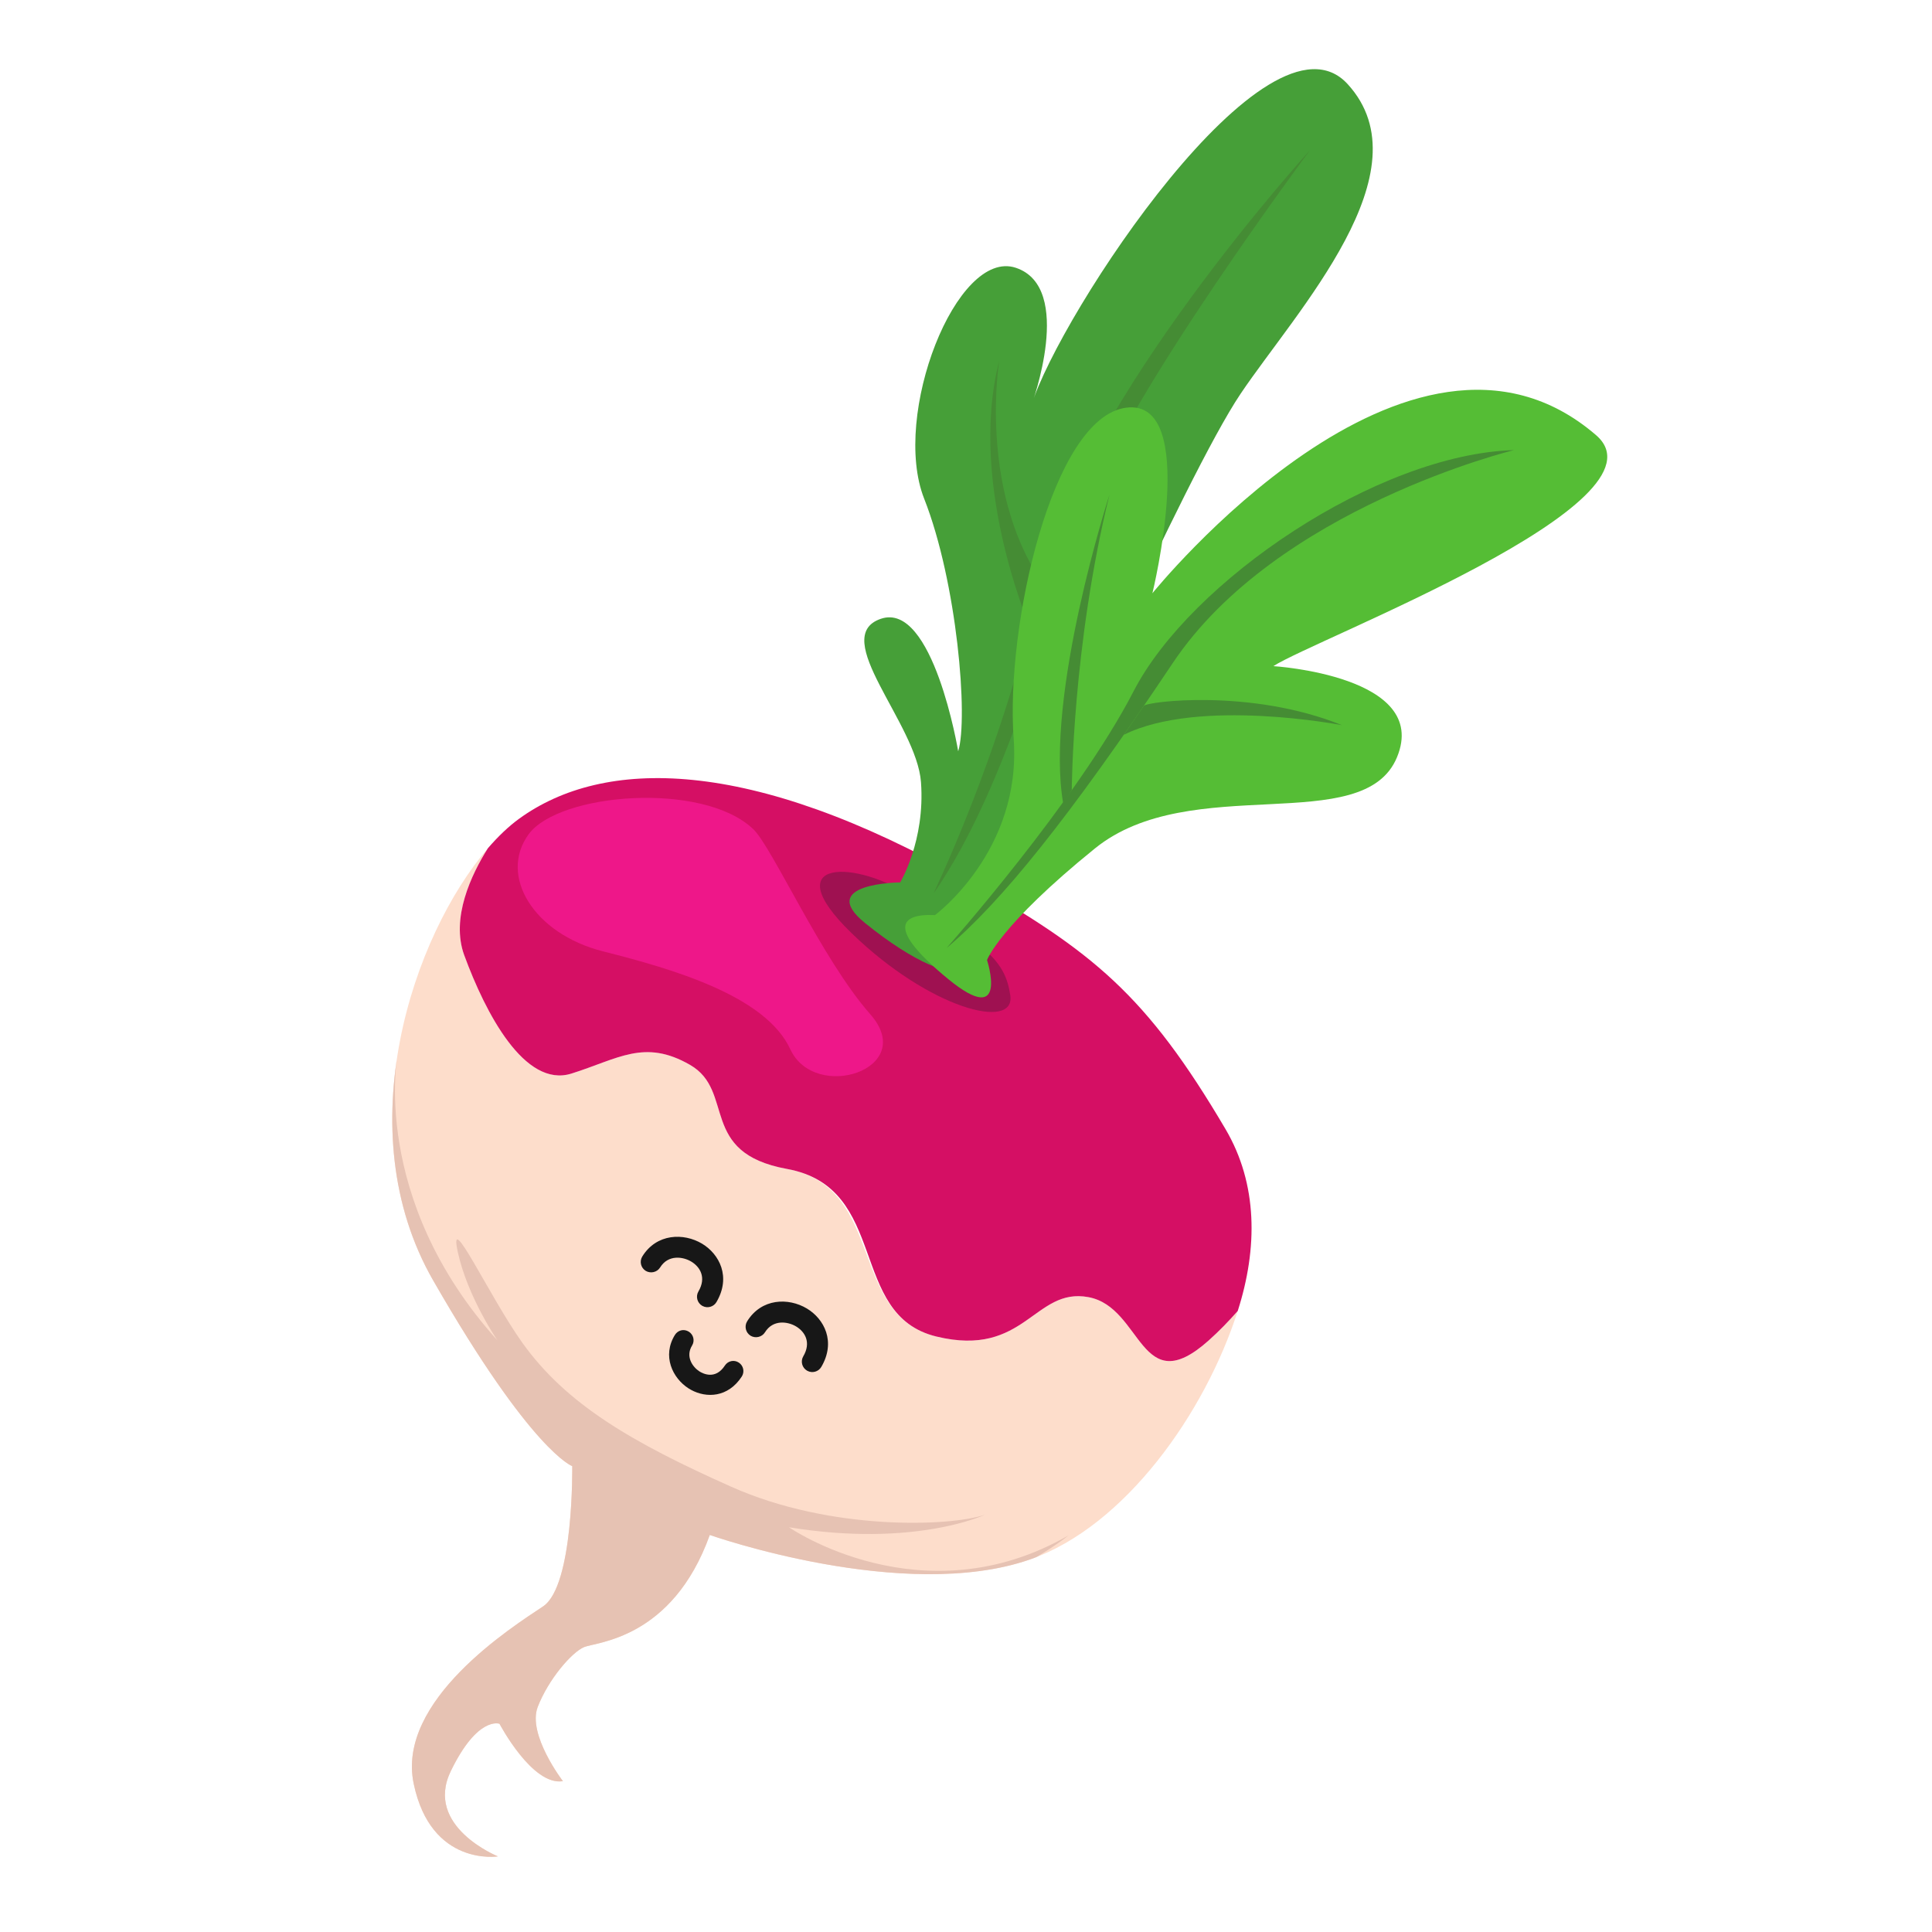
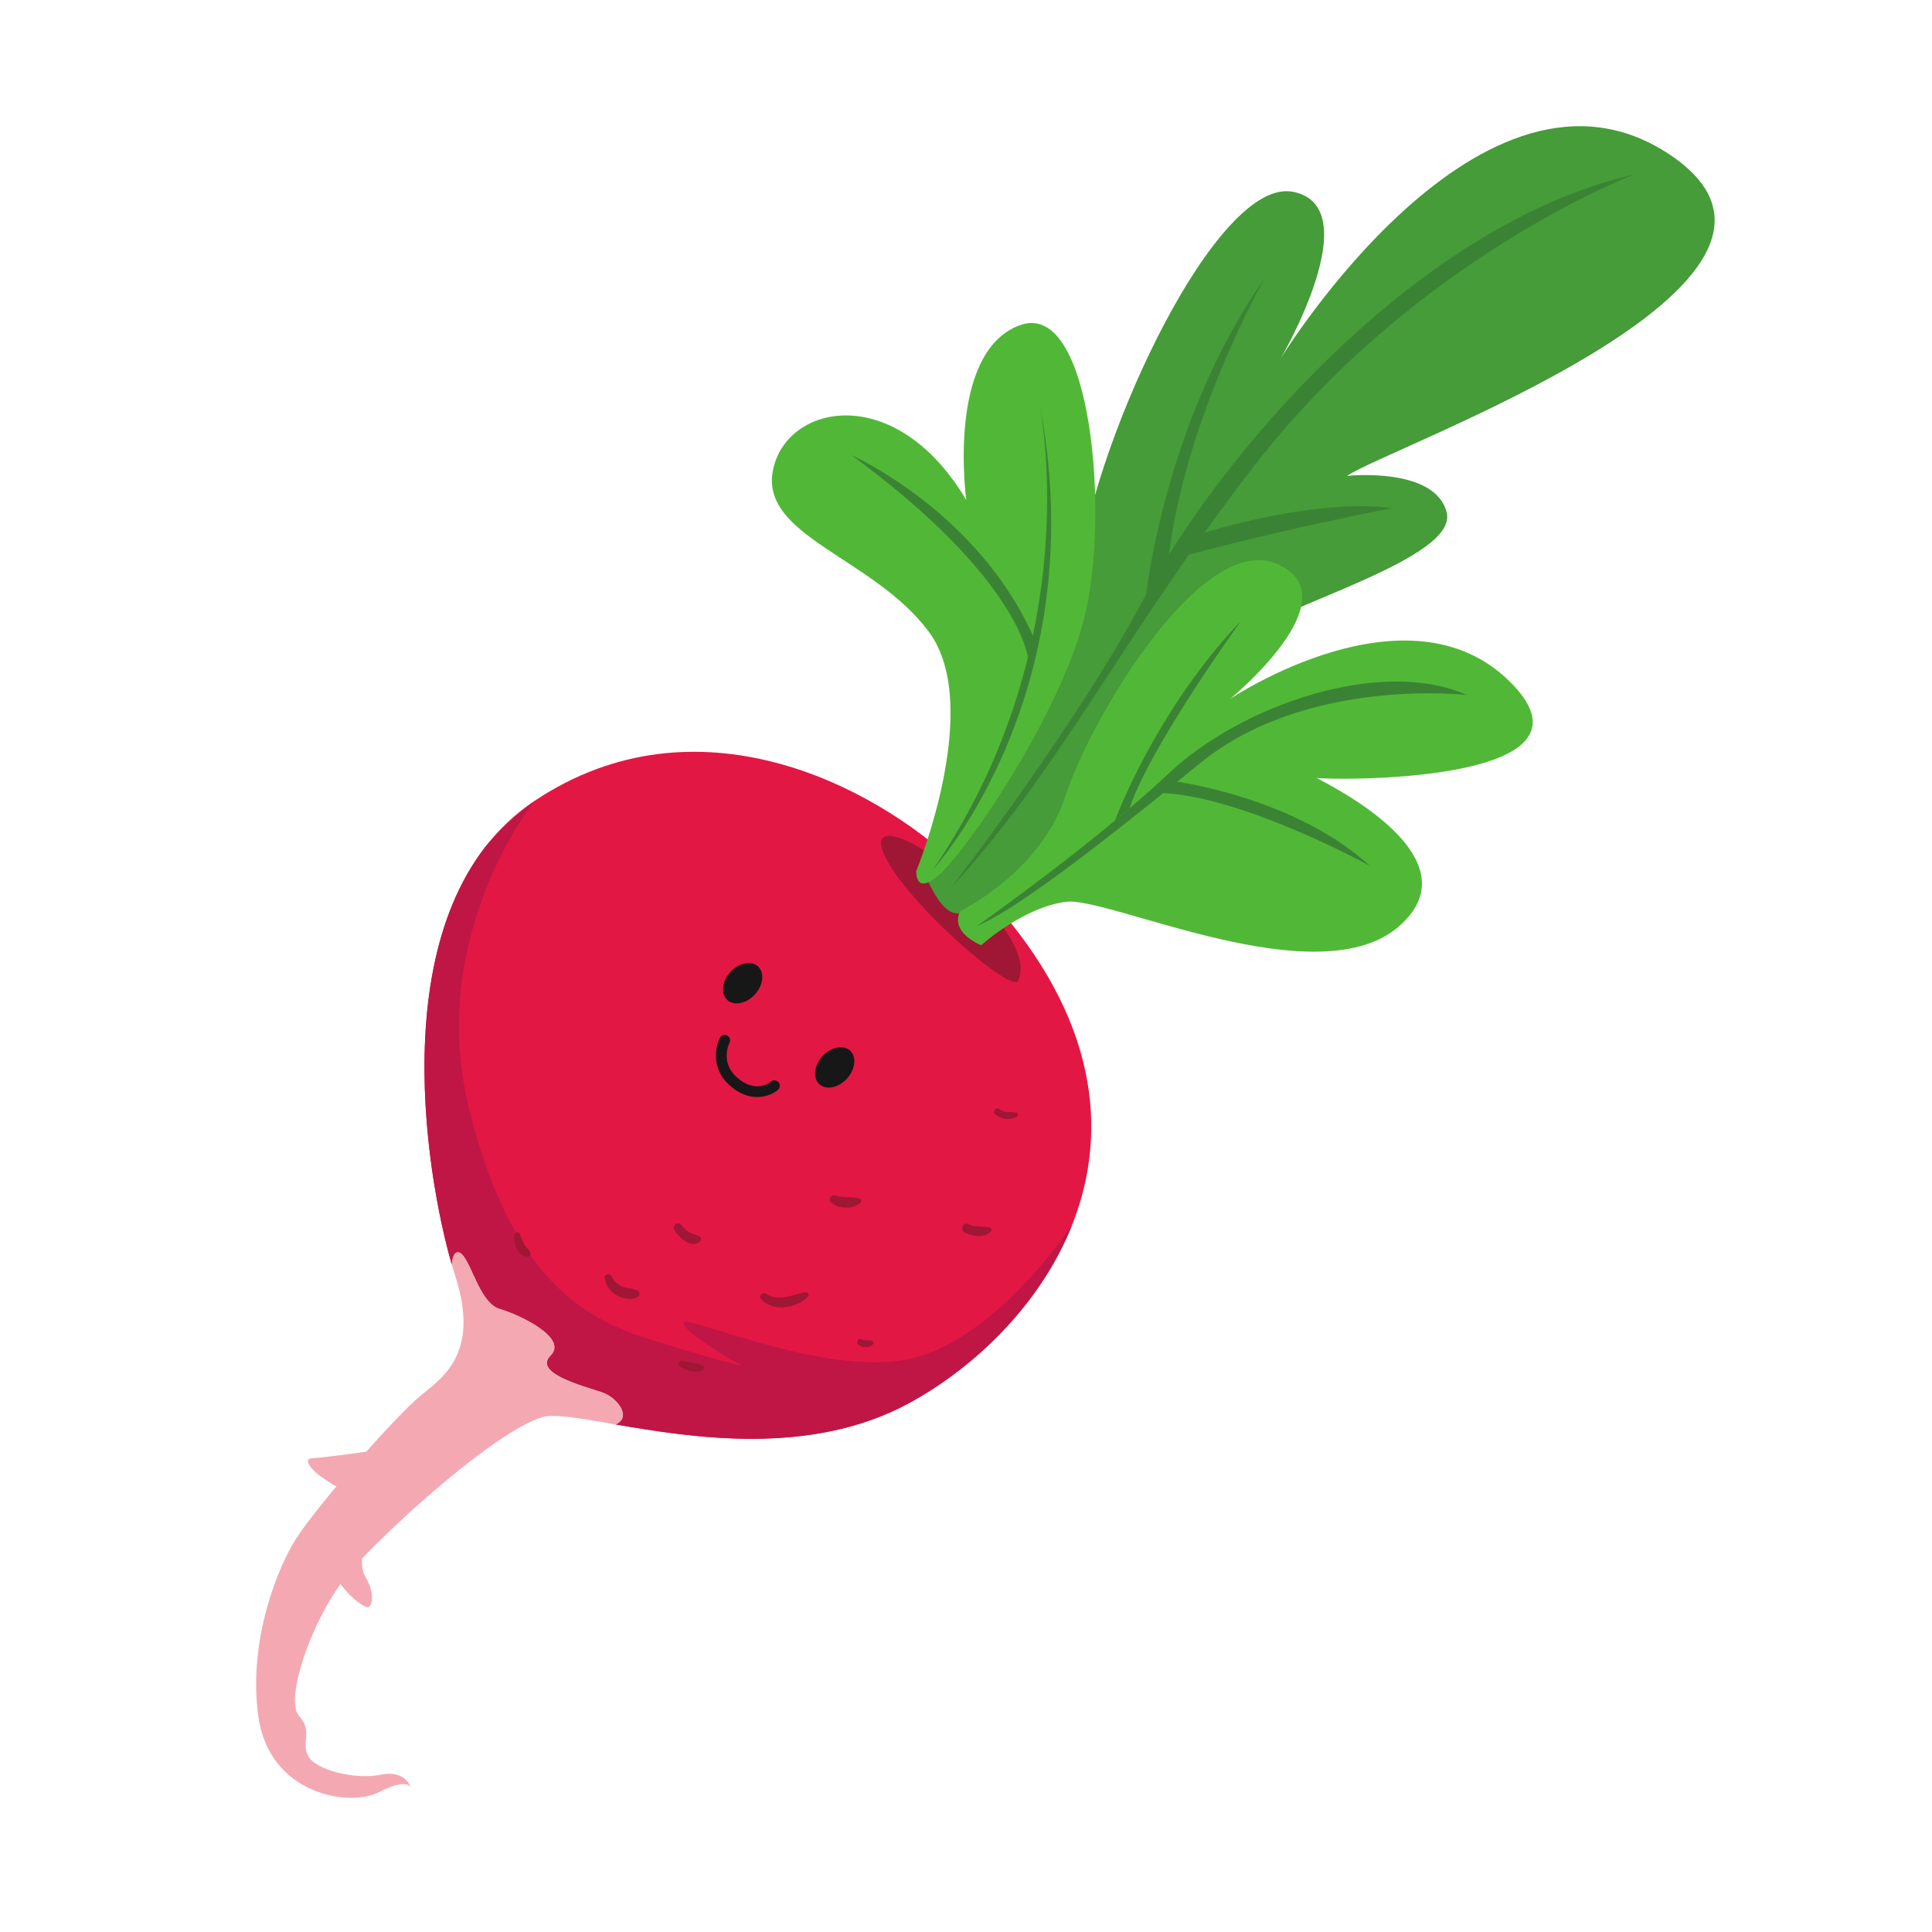
<svg xmlns="http://www.w3.org/2000/svg" width="150" height="150" id="svg7496" version="1.1">
  <defs id="defs7498">
    <clipPath id="clipPath11459" clipPathUnits="userSpaceOnUse">
      <path id="path11461" d="m 850.859,6831.69 c 0,0 -187.066,-1.97 -265.832,-137.84 -78.761,-135.87 -106.332,-393.82 92.551,-484.4 198.883,-90.58 226.449,-66.96 226.449,-66.96 0,0 -21.66,-49.22 0,-86.64 21.661,-37.41 47.258,-179.19 112.243,-200.85 64.98,-21.66 82.7,19.69 84.67,31.51 1.97,11.81 -33.47,-5.91 -49.23,-1.97 -15.75,3.94 -25.6,43.32 -37.41,68.92 -11.82,25.6 -21.663,47.26 -13.79,70.89 7.88,23.63 49.23,84.67 45.29,102.39 0,0 269.78,66.95 326.88,194.95 57.1,127.99 66.95,295.36 -27.57,391.85 -94.52,96.49 -218.57,137.84 -277.64,135.87 0,0 15.75,39.38 27.56,53.17 0,0 -76.79,-23.63 -102.393,-49.23 0,0 -5.907,39.38 -1.969,61.04 0,0 -68.918,-39.38 -68.918,-74.82 0,0 -63.012,78.76 -131.934,53.16 0,0 51.2,-33.47 61.043,-61.04 z" />
    </clipPath>
    <clipPath id="clipPath11797" clipPathUnits="userSpaceOnUse">
      <path id="path11799" d="m 2281.39,7271.13 c 0,0 29.48,32.66 57.68,43.52 28.2,10.87 17.33,55.36 97.76,52.68 80.42,-2.69 48.04,-78.76 48.04,-78.76 0,0 44.96,18.84 99.53,5.07 54.57,-13.76 65.44,-64.46 43.7,-116.27 -21.74,-51.82 -71.21,-140.02 -160.59,-127.44 -89.37,12.59 -206.79,158.11 -186.12,221.2 z" />
    </clipPath>
    <clipPath id="clipPath11811" clipPathUnits="userSpaceOnUse">
      <path id="path11813" d="m 2467.51,7049.93 c 0,0 19.31,95.19 73.65,101.71 54.34,6.52 89.11,32.6 86.94,69.55 -2.17,36.95 2.46,67.38 -53.11,73.9 0,0 -9.92,8.7 20.51,21.74 30.43,13.04 71.38,22 94.34,-3.41 22.95,-25.41 62.15,-67.81 49.11,-114.8 -13.04,-46.98 -119.33,-119.69 -163.96,-148.69 -44.63,-28.99 -78.75,-99.24 -107.48,0 z" />
    </clipPath>
    <clipPath id="clipPath11825" clipPathUnits="userSpaceOnUse">
      <path id="path11827" d="m 2467.51,6783.07 c 0,0 67.13,155.56 45.39,246.85 -21.73,91.29 -65.21,119.54 -158.67,171.71 -93.46,52.16 -150.46,126.07 -257.81,0 -107.35,-126.07 -20.41,-219.53 38.28,-278.22 58.69,-58.69 220.05,-152.45 332.81,-140.34 z" />
    </clipPath>
    <clipPath id="clipPath11843" clipPathUnits="userSpaceOnUse">
      <path id="path11845" d="m 2793.29,7198.62 c 0,0 23.91,-131.75 63.04,-188.26 39.12,-56.52 139.1,-343.43 0,-462.98 -139.11,-119.54 -354.74,-160.75 -433.19,-143.45 -78.45,17.3 -26.52,365.23 13.15,473.87 39.66,108.64 217.89,296.08 357,320.82 z" />
    </clipPath>
    <clipPath id="clipPath11859" clipPathUnits="userSpaceOnUse">
      <path id="path11861" d="m 2384.66,6393.06 c 0,0 65.21,-21.74 128.24,32.6 63.03,54.34 93.46,123.9 93.46,178.24 0,54.34 -32.6,215.18 -110.85,267.35 -78.25,52.16 -443.41,239.09 -473.84,289.08 -30.43,49.99 -45.64,-21.74 -56.51,-65.2 -10.87,-43.48 -37.59,-164.69 -67.7,-218.2 -30.11,-53.5 -85.09,-129.58 0,-251.3 85.09,-121.72 263.32,-234.74 487.2,-232.57 z" />
    </clipPath>
    <clipPath id="clipPath11493" clipPathUnits="userSpaceOnUse">
      <path id="path11495" d="m 4003.03,7499.29 c -169.8,4.36 -332.79,-105.57 -362.63,-190.49 -29.84,-84.92 -94.1,-330.5 -117.05,-381 -22.95,-50.49 -169.84,-234.1 -183.61,-348.86 -13.77,-114.75 34.42,-410.82 403.94,-456.73 369.52,-45.9 599.03,71.15 647.23,289.19 48.2,218.04 -89.51,507.22 -100.99,562.31 -11.47,55.08 71.15,516.4 -286.89,525.58 z" />
    </clipPath>
    <clipPath id="clipPath11565" clipPathUnits="userSpaceOnUse">
      <path id="path11567" d="m 5470.49,6976.77 c -107.65,26.44 -398.48,47.21 -500.46,-234.18 -101.98,-281.39 136.59,-508.95 258.73,-559.01 153.6,-62.95 394.7,-98.2 638.32,37.77 243.62,135.98 288.95,460.81 166.19,602.45 -122.75,141.64 -251.17,228.51 -562.78,152.97 z" />
    </clipPath>
    <clipPath id="clipPath11889" clipPathUnits="userSpaceOnUse">
      <path id="path11891" d="m 7358.51,6565.15 c -1.91,-11.65 -4.42,-23.57 -7.91,-35.55 -22.63,-77.81 -64.54,-5.94 -109.7,-23.7 -45.16,-17.76 -18.64,-74.88 -95.02,-100.19 -76.37,-25.32 -106.85,88.06 -189.34,55.24 -73.74,-29.34 -74.39,34.08 -120.61,32.38 -46.21,-1.69 -56.22,-28.94 -84.26,-61.72 -28.04,-32.78 -92.32,5.1 -134.92,38.19 -27.53,21.38 -32.3,63.5 -32.25,90.71 -15.21,-99.32 25.77,-275.33 160.49,-347.35 153.45,-82.04 190.11,-73.56 190.11,-73.56 0,0 57.04,-88.35 43.61,-118.08 -13.44,-29.74 -65.56,-138.33 -13.81,-192.28 51.75,-53.95 96.66,-14.93 96.66,-14.93 0,0 -69.06,-12.31 -74.86,41.61 -5.81,53.92 14.24,57.89 14.24,57.89 0,0 53.5,-31.24 73.96,-13.2 0,0 -48.46,18.09 -53.35,43.59 -4.9,25.5 -0.1,56.57 6.68,66.13 6.78,9.56 62.05,46.97 41.39,142.06 0,0 176.48,39.37 250.01,131.03 55.11,68.71 62.13,190.21 38.88,281.73 z" />
    </clipPath>
+     <clipPath id="clipPath11763" clipPathUnits="userSpaceOnUse">
+       <path id="path11765" d="m 925.598,5230.68 c -82.36,-2.22 -420.496,-128.97 -420.684,-442.94 -0.168,-281.56 200.324,-469.65 471.875,-489.68 271.551,-20.03 581.621,194.31 583.171,505.26 1.69,340.56 -378.39,420.69 -438.49,427.36 0,0 28.93,75.68 82.35,117.97 0,0 -55.64,6.68 -93.48,-11.13 0,0 -2.23,55.65 -24.48,120.2 0,0 -91.262,-62.33 -106.844,-84.58 0,0 -51.196,35.61 -84.582,51.19 0,0 42.293,-155.81 31.164,-193.65 z" />
+     </clipPath>
+     <clipPath id="clipPath11597" clipPathUnits="userSpaceOnUse">
+       <path id="path11599" d="m 4172.82,5122.8 c -27.71,-1.85 -61.7,30.85 -64.07,47.46 -2.37,16.61 21.36,80.68 47.46,111.53 26.1,30.85 116.28,90.18 116.28,102.04 0,11.87 -40.34,42.71 -59.33,36.78 -18.98,-5.93 -54.58,-36.78 -54.58,-36.78 0,0 35.6,66.44 47.46,78.31 11.87,11.86 -64.4,49.83 -97.45,47.46 0,0 -113.74,-106.79 -137.47,-168.48 -23.73,-61.7 -23.73,-144.16 -40.35,-156.33 -16.61,-12.16 -73.56,-50.13 -116.27,-61.99 -42.72,-11.87 -154.25,-27.29 -237.3,-77.72 -83.06,-50.42 -161.37,-131.52 -170.86,-200.13 -9.49,-68.61 23.73,-213.36 121.02,-296.42 97.3,-83.06 277.64,-147.13 353.58,-144.75 75.94,2.37 123.4,37.96 123.4,37.96 0,0 80.68,-35.59 144.75,-4.74 0,0 59.33,-23.73 140.01,14.24 80.68,37.96 287.13,189.84 246.79,439 -40.34,249.17 -161.36,261.41 -187.47,263.6 -26.1,2.18 -140,-28.67 -175.6,-31.04 z" />
+     </clipPath>
+     <clipPath id="clipPath12061" clipPathUnits="userSpaceOnUse">
+       <path id="path12063" d="m 5357,5573.74 c 0,0 -47.6,9.52 -55.21,-28.55 0,0 -38.08,-7.62 -30.46,-55.21 0,0 -11.54,-95.19 -1.01,-159.92 10.53,-64.73 52.41,-220.83 54.31,-258.91 0,0 -9.52,-34.27 1.91,-45.69 0,0 7.61,-108.52 -1.91,-190.38 -9.52,-81.86 -1.9,-197.99 5.71,-218.93 0,0 3.81,-43.79 26.66,-53.31 0,0 -26.66,-51.4 19.03,-60.92 0,0 38.08,-47.59 60.92,-53.3 22.85,-5.71 53.31,-36.17 66.64,-34.27 13.32,1.9 89.47,-11.42 127.55,36.17 38.07,47.6 62.82,62.83 60.92,83.77 -1.9,20.94 0,36.17 9.52,45.69 9.52,9.52 13.32,39.98 0,62.82 0,0 26.65,9.52 26.65,60.92 0,51.4 22.93,98.71 23.52,156.11 0.74,72.34 -16.39,138.37 -25.42,197.99 -13,85.72 -116.13,352.2 -194.19,441.68 -78.05,89.47 -114.22,62.82 -114.22,62.82 0,0 -32.37,36.17 -60.92,11.42 z" />
+     </clipPath>
+     <clipPath id="clipPath11933" clipPathUnits="userSpaceOnUse">
+       <path id="path11935" d="m 6632.27,4588.65 c 0,0 -25.37,72.71 20.29,93 0,0 -20.29,43.97 16.91,67.64 0,0 -16.91,50.73 13.53,59.19 0,0 -23.68,32.13 8.45,52.42 0,0 -15.22,45.66 18.6,64.26 0,0 -18.6,52.42 18.6,64.26 0,0 -20.29,39.94 13.53,57.17 0,0 -16.91,42.6 15.22,57.81 0,0 -21.98,37.21 25.37,59.19 0,0 -11.84,33.82 21.98,50.73 0,0 -11.84,42.28 30.44,55.8 0,0 1.69,30.44 28.74,35.52 0,0 -10.14,55.8 45.66,69.33 0,0 -13.53,28.74 49.04,42.27 0,0 -27.05,32.13 -27.05,57.5 l 52.42,-43.97 c 0,0 6.76,23.67 13.53,43.97 0,0 13.52,-45.66 18.6,-49.04 5.07,-3.38 18.6,16.91 32.13,-1.69 0,0 32.12,40.58 42.27,50.73 0,0 -1.69,-45.66 -20.29,-62.57 0,0 38.89,-3.38 50.73,1.69 0,0 -21.98,-20.29 -32.13,-25.36 0,0 33.82,-8.46 11.84,-38.9 0,0 40.58,-25.36 11.83,-59.18 0,0 47.65,-38.9 10.3,-67.64 0,0 21.83,-38.9 -8.61,-64.26 0,0 28.75,-35.51 -1.69,-69.33 0,0 33.82,-30.44 0,-57.5 0,0 35.51,-45.66 -13.52,-84.55 0,0 27.05,-42.27 -13.53,-71.02 0,0 33.82,-32.13 -6.77,-60.88 0,0 23.68,-42.27 -15.22,-65.95 0,0 27.06,-50.73 -28.74,-67.64 0,0 49.04,-81.17 -13.53,-93 0,0 -20.29,-74.41 -79.48,-65.95 0,0 -19.64,-71.03 -60.55,-54.12 0,0 -56.13,-65.95 -95.02,-18.6 0,0 -86.24,-18.6 -101.46,50.73 0,0 -84.55,27.06 -52.42,87.94 z" />
+     </clipPath>
+     <clipPath id="clipPath11627" clipPathUnits="userSpaceOnUse">
+       <path id="path11629" d="m 2223.84,3484.33 c 0,0 246.71,55.6 288.41,90.35 42.03,35.02 121.28,171.52 93.81,274.5 0,0 180.69,34.75 205.01,0 0,0 -79.92,-170.26 -132.04,-218.91 -52.12,-48.64 0,-90.74 48.65,-95.75 48.65,-5.01 114.67,-50.19 114.67,-50.19 0,0 -441.29,-215.43 -618.51,0 z" />
+     </clipPath>
+     <clipPath id="clipPath11639" clipPathUnits="userSpaceOnUse">
+       <path id="path11641" d="m 2314.19,3484.33 c 0,0 -166.79,145.94 -406.55,-86.86 -239.75,-232.81 -236.28,-451.72 -208.48,-521.21 27.8,-69.5 180.69,-271.03 271.03,-208.49 0,0 277.98,-211.95 531.63,0 0,0 135.52,-113.5 333.58,37.07 0,0 170.26,-44.02 298.82,199.22 128.57,243.23 -52.12,531.63 -128.56,590.7 -76.45,59.07 -191.11,0 -205.01,-31.27 0,0 -104.24,138.98 -211.96,-17.38 0,0 -79.92,170.26 -274.5,38.22 z" />
+     </clipPath>
+     <clipPath id="clipPath11991" clipPathUnits="userSpaceOnUse">
+       <path id="path11993" d="m 5662.36,3891.14 c -86.84,-12.36 -238.23,-43.25 -346.36,-247.17 -108.14,-203.91 -228.64,-308.96 -253.35,-528.32 -24.72,-219.37 -6.18,-559.23 274.97,-549.96 281.16,9.27 343.6,169.93 324.74,336.77 -18.86,166.84 -201.15,342.95 -219.69,407.83 -18.54,64.88 -24.72,135.95 -12.36,163.75 12.36,27.81 299.7,166.84 293.52,302.79 -6.18,135.94 -61.47,114.31 -61.47,114.31 z" />
+     </clipPath>
+     <clipPath id="clipPath12017" clipPathUnits="userSpaceOnUse">
+       <path id="path12019" d="m 6678.13,3172.89 c 0,0 92.8,-126.71 139.2,-137.42 46.4,-10.71 73.17,39.26 78.53,78.53 5.35,39.26 57.11,64.25 64.25,37.48 7.14,-26.77 -14.28,-122.52 33.91,-117.48 48.18,5.04 101.73,101.41 105.29,110.34 3.57,8.92 112.44,-17.73 91.02,-40.99 -21.41,-23.26 -58.89,-51.82 -53.54,-78.59 5.36,-26.77 73.18,-24.98 139.21,33.91 66.03,58.9 15.75,-45.63 0,-50.51 -15.75,-4.87 -139.21,-58.35 -153.48,-108.33 -14.28,-49.97 55.32,-160.62 48.18,-176.68 -7.14,-16.06 -94.59,-73.17 -192.75,-76.74 -98.15,-3.57 -192.74,33.91 -198.1,64.25 -5.35,30.34 44.62,149.67 19.63,198.87 -24.98,49.2 -139.2,175.91 -194.53,193.76 -55.32,17.85 46.4,66.03 73.18,69.6 z" />
+     </clipPath>
+     <clipPath id="clipPath12219" clipPathUnits="userSpaceOnUse">
+       <path id="path12221" d="m 2198.71,1333.97 c 0,0 41.77,-105.05 0,-151.39 -41.77,-46.34 -196.25,-308.959 222.67,-308.959 352.34,0 228.12,256.439 182.67,302.779 -45.46,46.35 -10.16,145.21 0,176.11 10.15,30.9 -406.82,216.27 -405.34,-18.54 z" />
+     </clipPath>
+     <clipPath id="clipPath12231" clipPathUnits="userSpaceOnUse">
+       <path id="path12233" d="m 2424.19,1921 c -310.65,-8.05 -557.68,-239.11 -548.41,-394.53 9.27,-155.42 92.81,-260.47 322.93,-238.84 230.12,21.63 591.6,-58.16 705.92,-2.82 114.31,55.34 234.81,654.73 -480.44,636.19 z" />
+     </clipPath>
+     <clipPath id="clipPath12191" clipPathUnits="userSpaceOnUse">
+       <path id="path12193" d="m 5673.69,2058.33 c -139.36,85.04 -272.8,14.07 -384.55,-88.72 -111.75,-102.8 -374.7,-516.94 -276.09,-756.87 98.6,-239.939 266.23,-302.388 285.95,-308.959 19.72,-6.582 78.88,-65.742 128.18,-55.883 49.31,9.864 95.32,65.743 95.32,65.743 0,0 207.07,115.039 213.64,256.369 6.58,141.33 -72.31,395.47 -52.59,472.18 19.73,76.71 162.15,311.19 -9.86,416.14 z" />
+     </clipPath>
+     <clipPath id="clipPath11667" clipPathUnits="userSpaceOnUse">
+       <path id="path11669" d="m 6976.1,1570.56 c -99.83,-11.09 -161.95,-119.8 -175.26,-170.82 -13.31,-51.03 -8.87,-228.5 87.63,-334.99 0,0 -9.98,-130.891 29.95,-177.48 0,0 -8.87,-84.301 28.84,-139.758 0,0 -6.66,-108.711 37.71,-119.801 44.37,-11.09 62.12,31.059 68.78,110.93 0,0 42.15,39.929 24.4,126.449 0,0 62.12,109.172 46.59,233.17 0,0 88.35,137.27 63.95,316.97 -24.4,179.69 -212.59,155.33 -212.59,155.33 z" />
+     </clipPath>
+     <clipPath id="clipPath12297" clipPathUnits="userSpaceOnUse">
+       <path id="path12299" d="m 2370.97,5151.15 c -106.09,2.11 -285.31,-45.39 -328.53,-220.46 -41.46,-167.89 159.49,-323.78 233.24,-368.7 -6.78,8.56 -6.13,14.45 2.35,13.15 14.05,-2.16 42.15,-21.56 58.36,-13.48 16.21,8.07 64.84,23.26 63.76,0 -1.08,-23.27 41.06,-0.57 58.36,6.99 13.32,5.83 36,1.96 29.2,-13.54 60.72,38.97 152.92,99.64 186.94,197.26 49.71,142.65 21.61,392.3 -303.68,398.78 z" />
+     </clipPath>
  </defs>
  <g id="layer1" transform="translate(0,86)">
-     <g transform="matrix(0.5994889,0.3748771,-0.3748771,0.5994889,102.4667,556.1969)" id="g8281">
-       <path d="m -412.881,-643.275 c -0.239,1.456 -0.552,2.946 -0.989,4.444 -2.829,9.726 -8.068,0.743 -13.713,2.962 -5.645,2.22 -2.33,9.36 -11.877,12.524 -9.546,3.165 -13.356,-11.008 -23.667,-6.905 -9.217,3.667 -9.299,-4.26 -15.076,-4.048 -5.776,0.211 -7.027,3.618 -10.533,7.715 -3.505,4.098 -11.54,-0.637 -16.865,-4.774 -3.441,-2.672 -4.037,-7.938 -4.031,-11.339 -1.901,12.415 3.221,34.416 20.061,43.419 19.181,10.255 23.764,9.195 23.764,9.195 0,0 7.13,11.044 5.451,14.76 -1.68,3.717 -8.195,17.291 -1.726,24.035 6.469,6.744 12.082,1.866 12.082,1.866 0,0 -8.632,1.539 -9.357,-5.201 -0.726,-6.74 1.78,-7.236 1.78,-7.236 0,0 6.687,3.905 9.245,1.65 0,0 -6.058,-2.261 -6.669,-5.449 -0.613,-3.188 -0.013,-7.071 0.835,-8.266 0.848,-1.195 7.756,-5.871 5.174,-17.758 0,0 22.06,-4.921 31.251,-16.379 6.889,-8.589 7.766,-23.776 4.86,-35.216" style="fill:#fdddcb;fill-opacity:1;fill-rule:nonzero;stroke:none" id="path11883" />
-       <g transform="matrix(0.125,0,0,-0.125,-1332.695,177.3688)" id="g11885">
-         <g id="g11887" clip-path="url(#clipPath11889)">
-           <path d="m 6613.2,6365.02 c 0,0 45.97,-120.36 207.63,-166.61 0,0 -42.49,18.39 -70.82,47.49 -28.34,29.1 44.07,-18.44 90.29,-37.58 61.37,-25.41 128.04,-23.32 223.04,-9.99 95,13.34 181.67,72.59 201.67,97.13 0,0 -36.67,-57.13 -140,-100.46 0,0 142.31,-6.75 211.99,124.12 0,0 -36.99,-109.12 -131.99,-149.12 -95,-40 -113.34,-42.13 -113.34,-42.13 0,0 -38.33,-159.54 13.34,-204.54 51.66,-45 13.38,-176.66 -86.65,-148.33 -100.02,28.33 -106.69,235 -106.69,235 0,0 -266.88,195.14 -298.47,355.02" style="fill:#e6c2b3;fill-opacity:1;fill-rule:nonzero;stroke:none" id="path11893" />
+     <g id="g9941" transform="matrix(0.4948069,0.452525,-0.452525,0.4948069,375.9624,680.9268)">
+       <path d="m -1036.324,-466.525 c -13.261,-0.264 -35.664,5.674 -41.066,27.558 -5.183,20.986 19.936,40.472 29.155,46.087 -0.848,-1.07 -0.766,-1.806 0.294,-1.644 1.756,0.27 5.269,2.695 7.295,1.685 2.026,-1.009 8.105,-2.908 7.97,0 -0.135,2.909 5.132,0.071 7.295,-0.874 1.665,-0.729 4.5,-0.245 3.65,1.692 7.59,-4.871 19.115,-12.455 23.368,-24.657 6.214,-17.831 2.701,-49.038 -37.96,-49.847" style="fill:#e31744;fill-opacity:1;fill-rule:nonzero;stroke:none" id="path12291" />
+       <g transform="matrix(0.125,0,0,-0.125,-1332.695,177.3688)" id="g12293">
+         <g id="g12295" clip-path="url(#clipPath12297)">
+           <path d="m 2042.44,4930.69 c 0,0 9.65,-158.42 146.07,-250.24 136.41,-91.82 212.49,-72.6 270.21,-45.48 57.71,27.12 78.41,38.92 78.41,38.92 0,0 -63.99,-14.43 -66.61,-6.56 -2.62,7.87 141.33,54.38 182.33,124.22 40.99,69.85 22.09,185.08 22.09,185.08 0,0 94.24,-193.87 19.02,-285.69 -75.22,-91.81 -182.63,-209.21 -328.3,-188.55 -145.67,20.66 -364.36,185.34 -323.22,428.3" style="fill:#bf1646;fill-opacity:1;fill-rule:nonzero;stroke:none" id="path12301" />
        </g>
      </g>
-       <path d="m -463.012,-612.574 c -0.011,0 -0.022,0 -0.034,0 -0.634,0.017 -1.163,-0.481 -1.181,-1.115 -0.05,-1.772 -1.275,-2.384 -2.404,-2.365 -1.044,0.015 -2.57,0.661 -2.561,2.362 0,0.634 -0.524,1.139 -1.143,1.154 -0.635,0 -1.151,-0.507 -1.155,-1.143 -0.015,-2.979 2.47,-4.621 4.819,-4.669 2.219,-0.037 4.648,1.384 4.74,4.594 0.017,0.623 -0.464,1.144 -1.081,1.179" style="fill:#171717;fill-opacity:1;fill-rule:nonzero;stroke:none" id="path11895" />
-       <path d="m -459.191,-604.1 c -0.098,0.01 -0.196,0.01 -0.295,0.01 -2.123,-0.015 -4.386,-1.485 -4.4,-4.183 0,-0.611 0.454,-1.107 1.103,-1.113 0.61,0 1.109,0.49 1.112,1.101 0.01,1.441 1.319,1.974 2.201,1.98 0.466,0 1.984,-0.135 2.019,-2.027 0.011,-0.611 0.496,-1.101 1.127,-1.086 0.611,0.013 1.097,0.516 1.086,1.129 -0.053,2.763 -2.033,4.081 -3.954,4.191" style="fill:#171717;fill-opacity:1;fill-rule:nonzero;stroke:none" id="path11897" />
-       <path d="m -449.475,-612.64 c -0.011,0 -0.023,0 -0.034,0 -0.634,0.019 -1.163,-0.481 -1.181,-1.115 -0.05,-1.772 -1.275,-2.384 -2.404,-2.364 -1.044,0.017 -2.57,0.66 -2.561,2.361 0,0.634 -0.531,1.145 -1.143,1.154 -0.634,0 -1.151,-0.509 -1.155,-1.143 -0.015,-2.979 2.446,-4.624 4.819,-4.669 2.219,-0.038 4.647,1.384 4.74,4.594 0.019,0.623 -0.462,1.144 -1.081,1.18" style="fill:#171717;fill-opacity:1;fill-rule:nonzero;stroke:none" id="path11899" />
-       <path d="m -505.601,-631.356 c 5.325,4.136 13.36,8.871 16.865,4.774 3.505,-4.098 4.756,-7.504 10.533,-7.715 5.778,-0.212 5.859,7.715 15.076,4.048 10.7,-4.258 14.121,10.07 23.667,6.905 9.547,-3.164 6.232,-10.304 11.877,-12.524 5.645,-2.22 10.884,6.764 13.713,-2.962 0.436,-1.498 0.75,-2.987 0.989,-4.444 -1.781,-7.014 -5.522,-12.989 -11.715,-16.212 -15.219,-7.923 -22.718,-8.812 -38.504,-8.159 -27.569,1.141 -41.056,9.783 -45.345,20.386 -0.524,1.295 -0.922,2.839 -1.188,4.565 -0.01,3.401 0.59,8.666 4.031,11.339" style="fill:#d50f64;fill-opacity:1;fill-rule:nonzero;stroke:none" id="path11901" />
-       <path d="m -486.027,-659.922 c -7.464,-1.559 -20.209,7.916 -20.625,13.541 -0.416,5.625 6.25,8.991 13.75,6.579 7.5,-2.413 17.709,-5.329 23.125,-1.788 5.416,3.542 13.101,-5.625 5.405,-7.916 -7.696,-2.291 -18.825,-9.826 -21.655,-10.416" style="fill:#ee1789;fill-opacity:1;fill-rule:nonzero;stroke:none" id="path11903" />
-       <path d="m -467.145,-662.859 c -7.431,-0.304 -15.341,4.394 -3.674,6.894 11.666,2.5 20.95,-0.435 18.391,-3.446 -2.559,-3.011 -5.002,-3.05 -14.717,-3.447" style="fill:#9f1151;fill-opacity:1;fill-rule:nonzero;stroke:none" id="path11905" />
-       <path d="m -460.487,-677.405 c 0,0 -5.899,-40.456 -5.526,-51.444 0.372,-10.989 4.436,-31.569 -8.06,-35.046 -12.496,-3.478 -13.401,38.358 -10.754,48.266 0,0 -2.797,-13.467 -9.455,-11.845 -6.657,1.623 -3.019,20.962 4.911,26.828 7.931,5.865 16.903,17.855 17.88,21.541 0,0 -11.096,-12.54 -14.918,-7.829 -3.821,4.711 9.424,7.643 13.254,12.874 3.831,5.231 3.894,10.543 3.894,10.543 0,0 -7.838,4.975 -0.9,5.826 6.938,0.851 11.486,0.01 11.504,-1.536 0.018,-1.544 -1.506,-15.921 -1.83,-18.177" style="fill:#469f38;fill-opacity:1;fill-rule:nonzero;stroke:none" id="path11907" />
-       <path d="m -465.501,-664.506 c -0.029,0.632 -1.567,-16.212 -8.235,-35.294 -6.666,-19.081 0,-55.748 0,-55.748 0,0 -2.708,33.334 0,45.521 2.709,12.188 8.899,31.126 8.235,45.52" style="fill:#458c34;fill-opacity:1;fill-rule:nonzero;stroke:none" id="path11909" />
-       <path d="m -490.402,-717.839 c 0,0 5.416,12.954 16.666,18.039 l 2.661,5.662 c 0,0 -14.953,-9.951 -19.328,-23.701" style="fill:#458c34;fill-opacity:1;fill-rule:nonzero;stroke:none" id="path11911" />
-       <path d="m -464.116,-662.501 c 0,0 4.356,-11.036 -2.94,-21 -7.298,-9.964 -15.134,-32.163 -8.806,-37.37 6.329,-5.209 13.252,15.745 13.252,15.745 0,0 5.357,-44.68 32.112,-40.547 11.22,1.734 -14.299,35.346 -16.609,40.292 0,0 15.194,-8.256 16.814,1.272 1.62,9.529 -18.4,13.283 -22.808,26.078 -4.407,12.795 -3.551,16.684 -3.551,16.684 0,0 6.143,5.146 -2.521,4.029 -8.664,-1.119 -8.331,-3.276 -4.944,-5.183" style="fill:#55bd35;fill-opacity:1;fill-rule:nonzero;stroke:none" id="path11913" />
-       <path d="m -461.122,-660.094 c 0,0 3.586,-21.288 2.465,-34.829 -1.12,-13.541 8.88,-36.25 21.38,-44.584 0,0 -18.75,19.205 -19.375,39.706 -0.625,20.503 -2.064,32.244 -4.47,39.706" style="fill:#458c34;fill-opacity:1;fill-rule:nonzero;stroke:none" id="path11915" />
-       <path d="m -472.345,-711.798 c 0,0 5.643,22.5 13.688,31.458 l 0,-1.765 c 0,0 -8.338,-13.443 -13.688,-29.693" style="fill:#458c34;fill-opacity:1;fill-rule:nonzero;stroke:none" id="path11917" />
-       <path d="m -456.855,-694.138 c 0.023,-0.576 8.952,-7.869 19.577,-9.744 0,0 -14.926,5.744 -19.755,13.601 l 0.177,-3.857" style="fill:#458c34;fill-opacity:1;fill-rule:nonzero;stroke:none" id="path11919" />
+       <path d="m -1033.521,-361.529 c 0,0 1.014,1.722 2.433,2.129 1.417,0.405 2.634,1.519 2.533,2.229 -0.101,0.709 -4.255,0.608 -4.965,0 -0.709,-0.609 0,-4.357 0,-4.357" style="fill:#f4a9b2;fill-opacity:1;fill-rule:nonzero;stroke:none" id="path12303" />
+       <path d="m -1040.207,-371.052 c 0,0 -3.749,4.56 -4.763,5.572 -1.012,1.014 1.216,1.115 2.381,0.912 1.165,-0.203 1.976,-0.203 2.381,-0.71 0.405,-0.506 0,-5.775 0,-5.775" style="fill:#f4a9b2;fill-opacity:1;fill-rule:nonzero;stroke:none" id="path12305" />
+       <path d="m -1025.381,-393.712 c -2.163,0.945 -7.43,3.783 -7.295,0.874 0.135,-2.908 -5.944,-1.009 -7.97,0 -2.026,1.01 -5.539,-1.415 -7.295,-1.685 -1.06,-0.163 -1.141,0.574 -0.294,1.644 0.395,0.24 0.771,0.465 1.104,0.654 8.106,4.593 7.025,9.455 6.485,12.967 -0.541,3.513 -0.27,17.325 0.54,22.02 0.598,3.46 3.647,12.293 10.671,18.101 7.025,5.809 14.86,0.675 16.211,-2.973 1.18,-3.188 2.154,-2.97 2.381,-2.865 -0.249,-0.141 -1.971,-1.008 -3.598,1.245 -1.756,2.431 -5.944,4.728 -7.7,4.053 -1.756,-0.676 -1.35,-2.433 -3.917,-2.703 -2.566,-0.27 -6.889,-10.131 -6.889,-17.02 0,-6.89 1.485,-22.425 4.322,-27.424 0.726,-1.279 3.391,-2.95 6.893,-5.196 0.85,-1.938 -1.985,-2.421 -3.65,-1.692" style="fill:#f4a9b2;fill-opacity:1;fill-rule:nonzero;stroke:none" id="path12309" />
+       <path d="m -1018.927,-403.842 c -0.738,0.221 -1.351,0.819 -2.05,1.151 -0.346,0.164 -0.271,0.731 0.152,0.686 0.896,-0.095 1.936,-0.524 2.251,-1.445 0.081,-0.235 -0.096,-0.469 -0.354,-0.393" style="fill:#9f1735;fill-opacity:1;fill-rule:nonzero;stroke:none" id="path12311" />
+       <path d="m -1030.211,-405.169 c -0.499,0.07 -0.874,0.38 -1.299,0.636 -0.657,0.398 -1.427,0.479 -2.13,0.171 -0.427,-0.188 -0.855,0.4 -0.461,0.704 0.71,0.547 1.463,0.72 2.341,0.534 0.787,-0.166 1.798,-0.755 1.956,-1.597 0.044,-0.234 -0.161,-0.482 -0.408,-0.448" style="fill:#9f1735;fill-opacity:1;fill-rule:nonzero;stroke:none" id="path12313" />
+       <path d="m -1015.814,-418.155 c -1.031,1.215 -1.459,2.924 -3.257,3.204 -0.458,0.071 -0.559,0.829 -0.04,0.865 2.079,0.146 3.757,-1.92 3.82,-3.901 0.01,-0.268 -0.37,-0.347 -0.522,-0.168" style="fill:#9f1735;fill-opacity:1;fill-rule:nonzero;stroke:none" id="path12315" />
+       <path d="m -1006.411,-419.182 c -0.351,0.214 -0.576,0.57 -0.993,0.68 -0.409,0.107 -0.239,0.72 0.155,0.699 0.678,-0.037 1.21,-0.505 1.234,-1.192 0.01,-0.205 -0.251,-0.274 -0.396,-0.186" style="fill:#9f1735;fill-opacity:1;fill-rule:nonzero;stroke:none" id="path12317" />
+       <path d="m -1018.522,-430.386 c -0.876,0.361 -1.403,1.248 -2.3,1.626 -0.505,0.214 -0.362,1.012 0.212,0.958 1.141,-0.11 2.333,-1.076 2.465,-2.265 0.024,-0.203 -0.164,-0.407 -0.378,-0.319" style="fill:#9f1735;fill-opacity:1;fill-rule:nonzero;stroke:none" id="path12319" />
+       <path d="m -1029.192,-414.641 c -0.354,0.075 -0.67,0.241 -1.005,0.375 -0.461,0.184 -1.031,0.134 -1.511,0.069 -0.655,-0.09 -0.781,0.795 -0.18,0.984 0.92,0.289 2.965,0.324 3.049,-1.04 0.011,-0.189 -0.121,-0.438 -0.352,-0.388" style="fill:#9f1735;fill-opacity:1;fill-rule:nonzero;stroke:none" id="path12321" />
+       <path d="m -1042.402,-400.004 c -0.311,-0.151 -0.64,-0.164 -0.98,-0.216 -0.525,-0.08 -0.984,-0.364 -1.455,-0.589 -0.287,-0.138 -0.532,0.193 -0.383,0.446 0.502,0.848 2.091,1.701 2.917,0.84 0.14,-0.145 0.073,-0.398 -0.1,-0.481" style="fill:#9f1735;fill-opacity:1;fill-rule:nonzero;stroke:none" id="path12323" />
+       <path d="m -1005.224,-438.069 c -0.705,0.477 -1.185,1.116 -2.033,1.376 -0.651,0.201 -0.289,1.171 0.357,0.989 1.021,-0.289 2.098,-0.991 2.15,-2.141 0.011,-0.239 -0.305,-0.339 -0.475,-0.224" style="fill:#9f1735;fill-opacity:1;fill-rule:nonzero;stroke:none" id="path12325" />
+       <path d="m -1011.871,-449.966 c -0.613,0.37 -0.944,0.95 -1.725,1.016 -0.505,0.044 -0.436,0.815 0.069,0.782 0.89,-0.056 1.835,-0.637 2.02,-1.565 0.043,-0.21 -0.195,-0.336 -0.364,-0.234" style="fill:#9f1735;fill-opacity:1;fill-rule:nonzero;stroke:none" id="path12327" />
+       <path d="m -1028.996,-439.642 c 0,1.455 -0.861,2.634 -1.925,2.634 -1.062,0 -1.925,-1.179 -1.925,-2.634 0,-1.455 0.862,-2.634 1.925,-2.634 1.064,0 1.925,1.179 1.925,2.634" style="fill:#171717;fill-opacity:1;fill-rule:nonzero;stroke:none" id="path12329" />
+       <path d="m -1043.439,-439.642 c 0,1.455 -0.861,2.634 -1.925,2.634 -1.062,0 -1.925,-1.179 -1.925,-2.634 0,-1.455 0.863,-2.634 1.925,-2.634 1.064,0 1.925,1.179 1.925,2.634" style="fill:#171717;fill-opacity:1;fill-rule:nonzero;stroke:none" id="path12331" />
+       <path d="m -1038.586,-429.899 c -2.809,0 -4.141,-2.158 -4.454,-3.297 -0.09,-0.333 0.105,-0.676 0.439,-0.767 0.326,-0.091 0.674,0.104 0.766,0.435 l 0,0 c 0.029,0.096 0.706,2.38 3.249,2.38 3.024,0 3.32,-2.192 3.33,-2.286 0.041,-0.343 0.351,-0.589 0.695,-0.547 0.343,0.041 0.588,0.352 0.546,0.695 -0.139,1.173 -1.275,3.389 -4.571,3.389" style="fill:#171717;fill-opacity:1;fill-rule:nonzero;stroke:none" id="path12333" />
+       <path d="m -1034.972,-465.579 c -6.213,-0.168 -13.509,2.161 -7.565,4.188 5.944,2.026 21.074,1.621 20.532,0 -0.54,-1.621 -2.745,-3.914 -12.967,-4.188" style="fill:#9f1735;fill-opacity:1;fill-rule:nonzero;stroke:none" id="path12335" />
+       <path d="m -1037.456,-462.804 c 0,0 -3.055,-26.281 -11.769,-38.844 -8.713,-12.564 -18.641,-43.971 -10.941,-48.631 7.7,-4.661 11.955,15.197 11.955,15.197 0,0 -8.511,-43.971 17.426,-47.821 25.936,-3.85 -1.311,47.01 -2.58,52.684 0,0 6.796,-7.7 11.375,-4.66 4.579,3.039 -6.769,20.668 -8.39,27.962 -1.621,7.295 1.186,36.499 -0.203,40.729 -1.39,4.23 -1.979,5.241 -6.874,3.384" style="fill:#459c38;fill-opacity:1;fill-rule:nonzero;stroke:none" id="path12337" />
+       <path d="m -1035.029,-464.254 c 0,0 -2.01,-24.102 -6.251,-40.17 -4.242,-16.069 -6.21,-52.14 8.874,-73.946 0,0 -12.181,24.169 -9.674,54.599 2.014,24.42 7.215,41.481 7.051,59.517" style="fill:#3b8334;fill-opacity:1;fill-rule:nonzero;stroke:none" id="path12339" />
+       <path d="m -1055.852,-540.66 c 0,0 4.056,17.872 13.424,31.071 l 1.149,5.165 c 0,0 -11.949,-16.233 -14.572,-36.236" style="fill:#3b8334;fill-opacity:1;fill-rule:nonzero;stroke:none" id="path12341" />
+       <path d="m -1041.28,-513.934 c 0,0 6.742,-11.805 14.285,-17.052 0,0 -7.425,9.956 -13.721,19.854 l -0.564,-2.801" style="fill:#3b8334;fill-opacity:1;fill-rule:nonzero;stroke:none" id="path12343" />
+       <path d="m -1039.296,-462.804 c 0,0 -7.091,-19.391 -17.629,-21.418 -10.536,-2.026 -21.884,5.066 -25.936,-1.621 -4.053,-6.686 3.445,-17.224 18.845,-12.562 0,0 -13.171,-10.943 -9.119,-19.047 4.053,-8.105 22.746,9.321 28.394,19.858 5.647,10.536 8.057,28.84 7.722,33.029 -0.335,4.189 -2.277,1.762 -2.277,1.762" style="fill:#51b837;fill-opacity:1;fill-rule:nonzero;stroke:none" id="path12345" />
+       <path d="m -1037.98,-464.254 c 0,0 0,-28.201 -27.874,-48.532 0,0 23.283,16.233 27.874,48.532" style="fill:#3b8334;fill-opacity:1;fill-rule:nonzero;stroke:none" id="path12347" />
+       <path d="m -1077.331,-493.262 c 0,0 15.325,-5.15 30.043,1.435 l 0.836,2.055 c 0,0 -6.94,-6.101 -30.879,-3.49" style="fill:#3b8334;fill-opacity:1;fill-rule:nonzero;stroke:none" id="path12349" />
+       <path d="m -1032.406,-462.804 c 0,0 3.85,-9.598 0,-18.04 -3.85,-8.444 -9.119,-33.367 0,-36.406 9.119,-3.04 6.484,15.197 6.484,15.197 0,0 5.876,-24.114 22.695,-23.302 16.819,0.81 -8.307,22.896 -9.119,23.302 -0.81,0.405 19.859,-6.485 18.642,6.079 -1.216,12.562 -27.152,20.262 -30.395,24.113 -3.241,3.85 -3.85,10.335 -3.85,10.335 0,0 -3.664,1.426 -4.457,-1.278" style="fill:#51b837;fill-opacity:1;fill-rule:nonzero;stroke:none" id="path12351" />
+       <path d="m -1029.826,-462.804 c 0,0 3.596,-16.273 4.471,-28.017 0.874,-11.745 9.169,-26.67 19.34,-30.029 0,0 -15.16,10.932 -17.455,26.674 -2.295,15.74 -4.351,27.084 -6.356,31.372" style="fill:#3b8334;fill-opacity:1;fill-rule:nonzero;stroke:none" id="path12353" />
+       <path d="m -1031.094,-509.589 c 0,0 2.049,17.964 5.124,24.762 l -0.292,2.208 c 0,0 -5.16,-12.624 -4.831,-26.97" style="fill:#3b8334;fill-opacity:1;fill-rule:nonzero;stroke:none" id="path12355" />
+       <path d="m -1023.966,-490.821 c 0,0 11.318,-7.865 23.041,-7.865 0,0 -15.961,3.857 -23.352,9.922 0,0 -0.636,-1.44 0.311,-2.058" style="fill:#3b8334;fill-opacity:1;fill-rule:nonzero;stroke:none" id="path12357" />
    </g>
  </g>
</svg>
